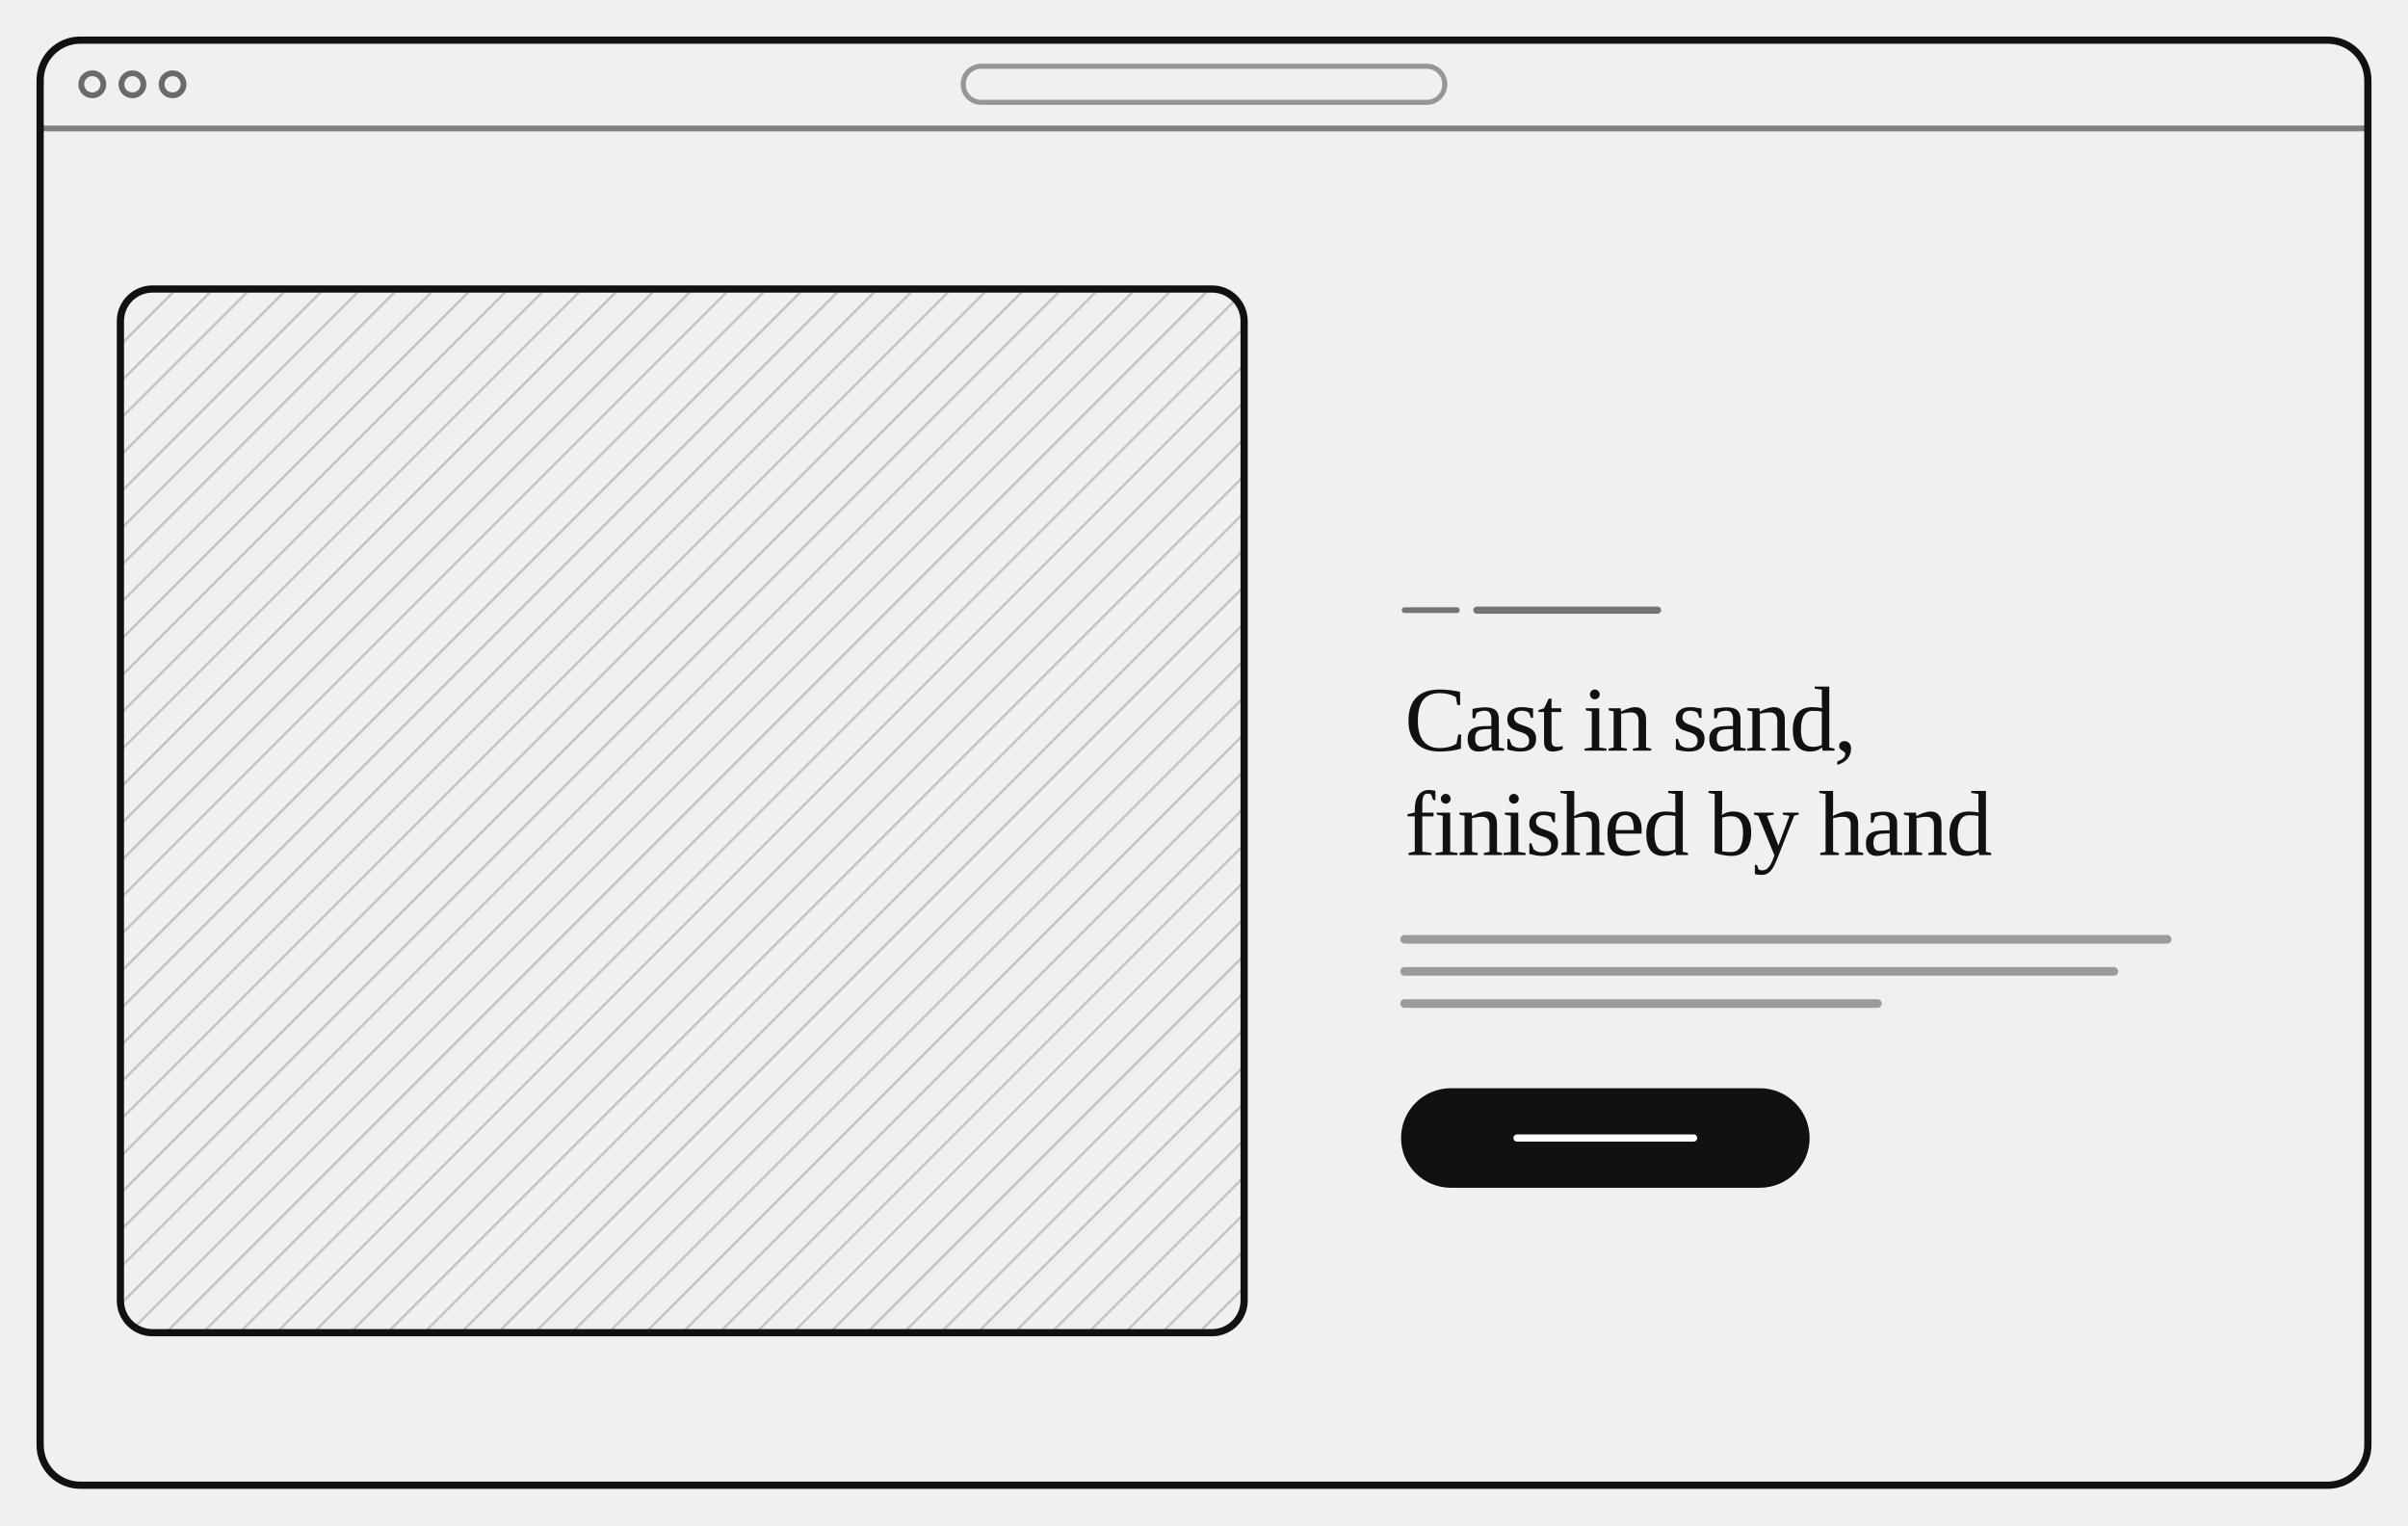
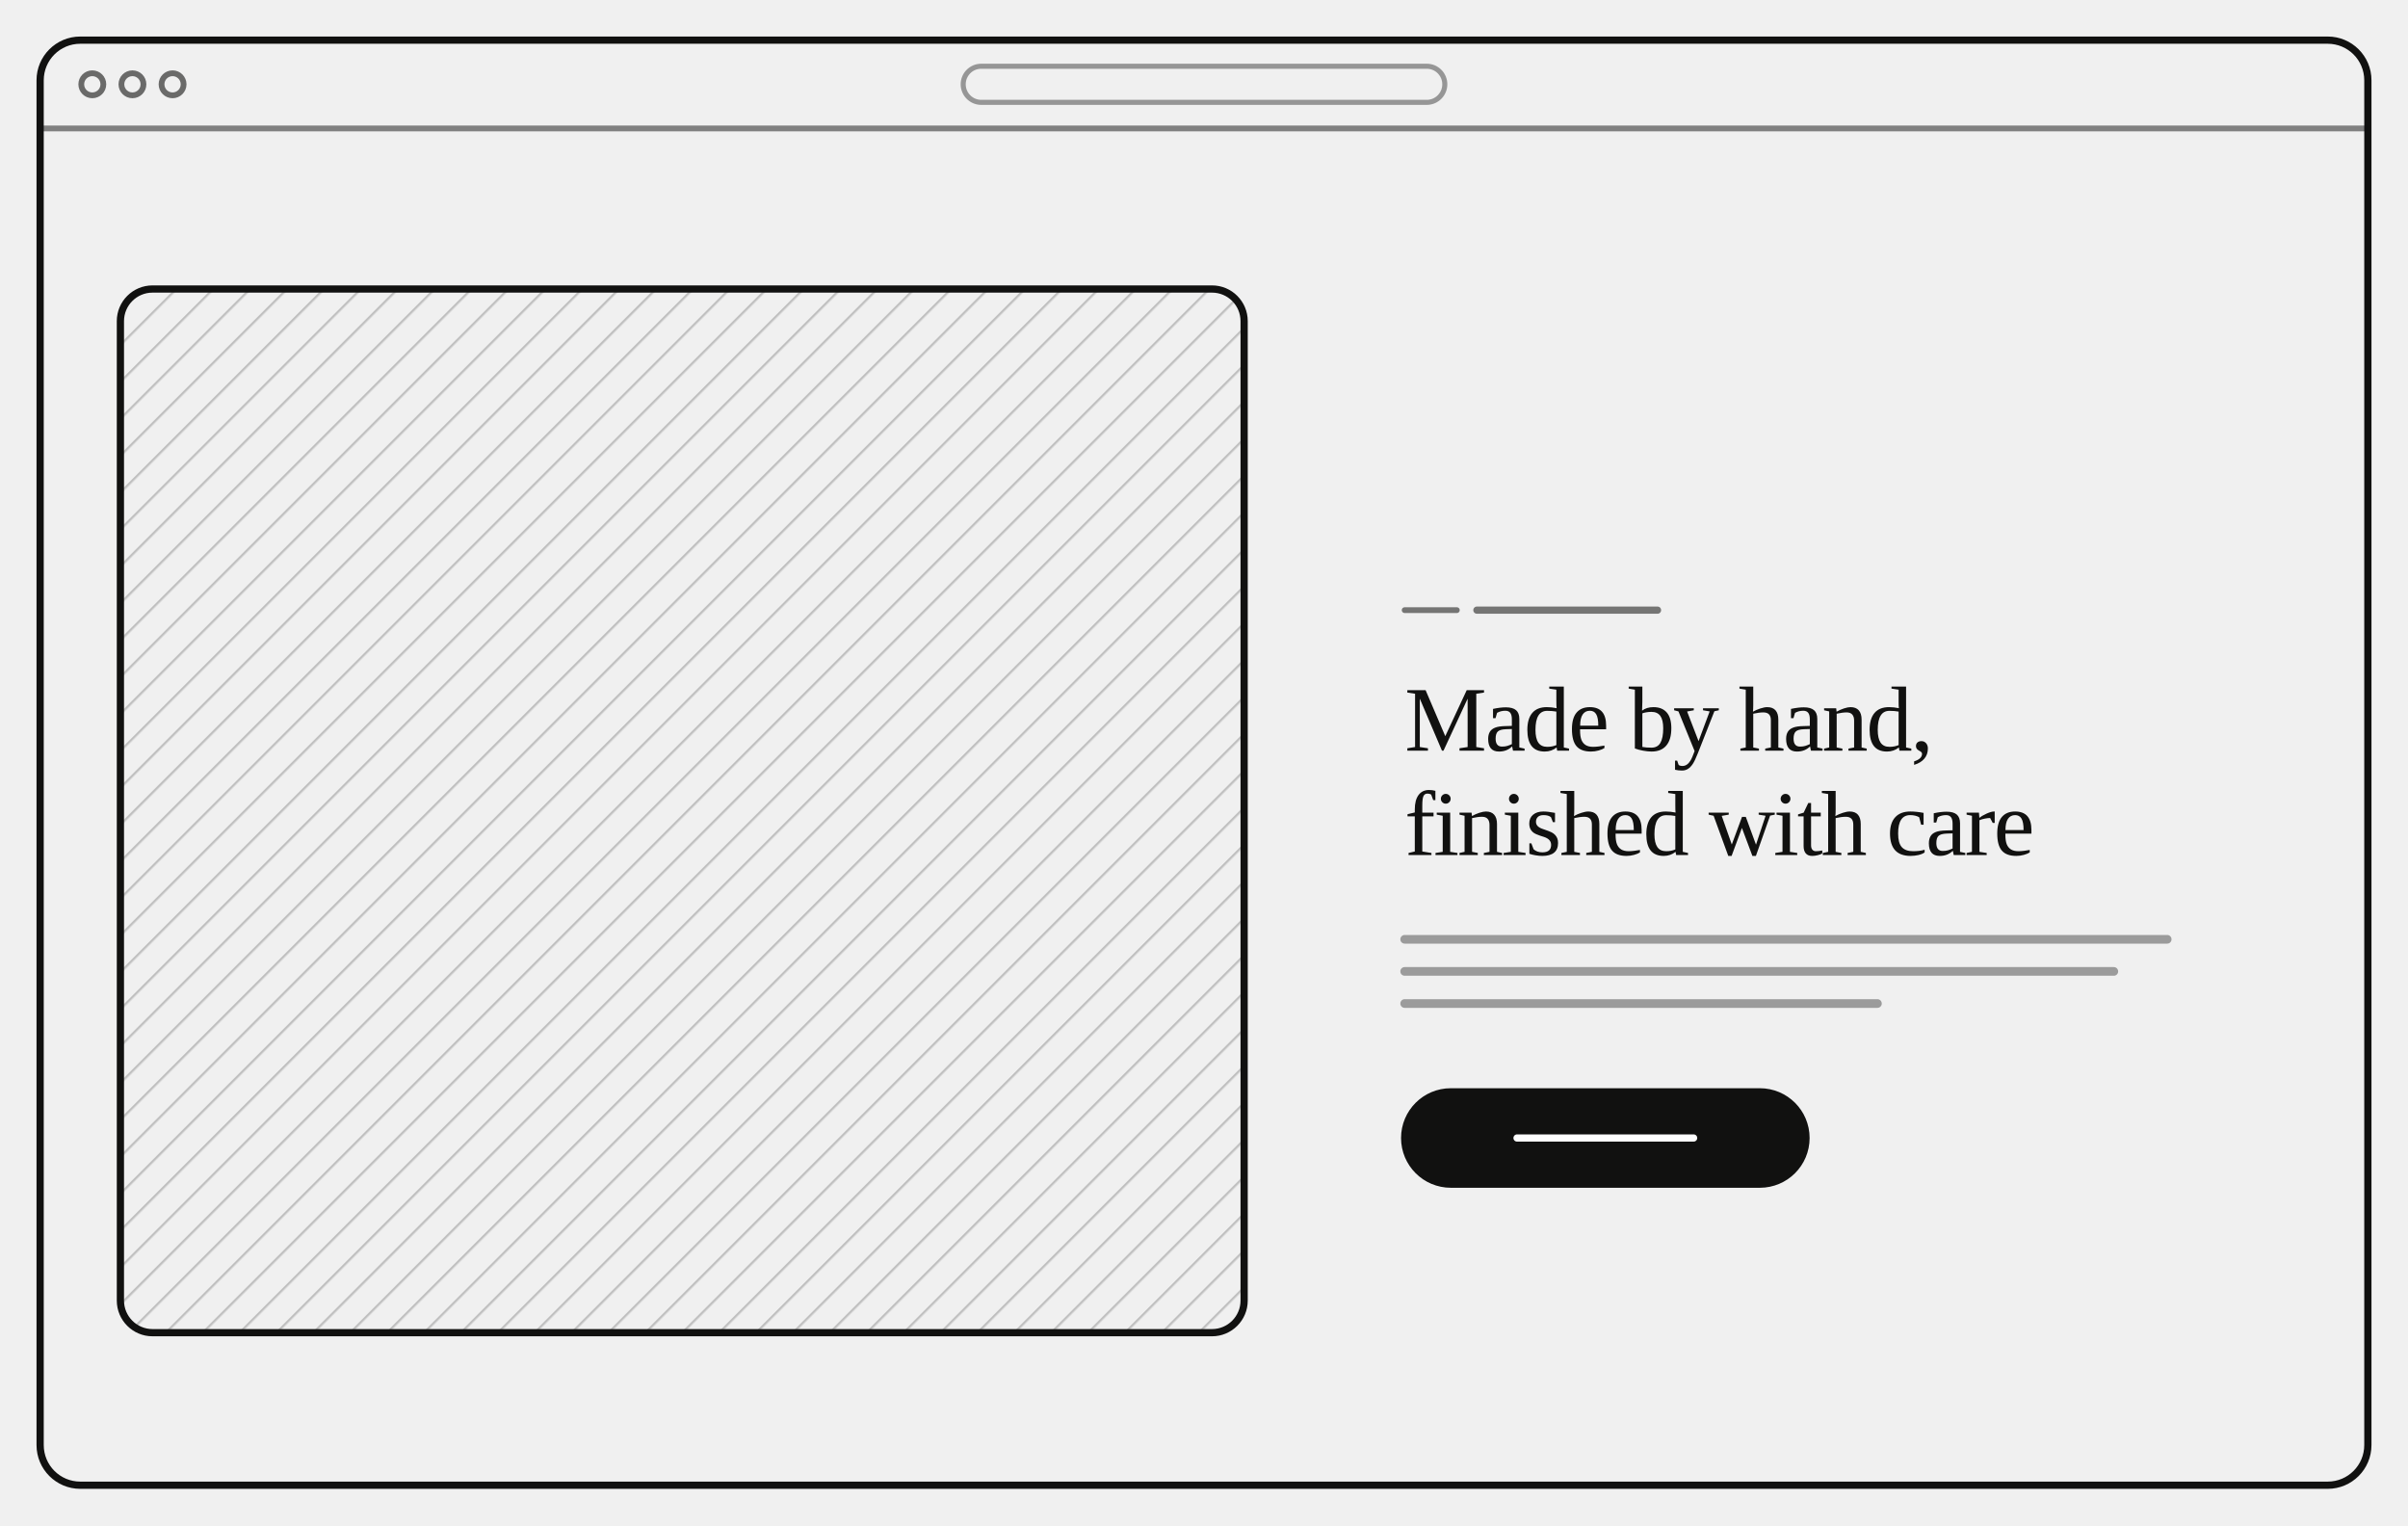
<svg xmlns="http://www.w3.org/2000/svg" viewBox="0 0 1200 760" aria-hidden="true">
  <defs>
    <pattern id="s-image-with-text-m-h" width="13" height="13" patternUnits="userSpaceOnUse" patternTransform="rotate(45)">
      <line x1="0" y1="0" x2="0" y2="13" stroke="#111110" stroke-width="2.34" stroke-opacity=".2" />
    </pattern>
    <clipPath id="s-image-with-text-m-c">
      <path d="M20,64 H1180 V720 a20,20 0 0 1 -20,20 H40 a20,20 0 0 1 -20,-20 Z" />
    </clipPath>
  </defs>
  <rect x="20" y="20" width="1160" height="720" rx="20" fill="none" stroke="#111110" stroke-width="3.60" />
  <line x1="20" y1="64" x2="1180" y2="64" stroke="#111110" stroke-width="2.88" stroke-opacity=".5" />
  <circle cx="46" cy="42" r="5.5" fill="none" stroke="#111110" stroke-width="2.88" stroke-opacity=".6" />
  <circle cx="66" cy="42" r="5.5" fill="none" stroke="#111110" stroke-width="2.88" stroke-opacity=".6" />
  <circle cx="86" cy="42" r="5.5" fill="none" stroke="#111110" stroke-width="2.88" stroke-opacity=".6" />
  <rect x="480" y="33" width="240" height="18" rx="9" fill="none" stroke="#111110" stroke-width="2.52" stroke-opacity=".4" />
  <g clip-path="url(#s-image-with-text-m-c)">
    <g transform="translate(20 64)">
      <rect x="40" y="80" width="560" height="520" rx="16" fill="url(#s-image-with-text-m-h)" stroke="none" />
      <rect x="40" y="80" width="560" height="520" rx="16" stroke="#111110" stroke-width="3.60" stroke-opacity="1.0" fill="none" stroke-linecap="round" stroke-linejoin="round" />
      <line x1="680" y1="240" x2="706" y2="240" stroke="#111110" stroke-width="2.88" stroke-opacity="0.55" fill="none" stroke-linecap="round" stroke-linejoin="round" />
      <line x1="716" y1="240" x2="806" y2="240" stroke="#111110" stroke-width="3.60" stroke-opacity="0.55" fill="none" stroke-linecap="round" stroke-linejoin="round" />
-       <text x="680" y="310" font-family="Fraunces, Georgia, 'Times New Roman', serif" font-size="46" font-weight="300" letter-spacing="-0.92" text-anchor="start" fill="#111110" fill-opacity="1.0">Cast in sand,</text>
-       <text x="680" y="362" font-family="Fraunces, Georgia, 'Times New Roman', serif" font-size="46" font-weight="300" letter-spacing="-0.92" text-anchor="start" fill="#111110" fill-opacity="1.0">finished by hand</text>
+       <text x="680" y="310" font-family="Fraunces, Georgia, 'Times New Roman', serif" font-size="46" font-weight="300" letter-spacing="-0.92" text-anchor="start" fill="#111110" fill-opacity="1.0">Made by hand,</text>
+       <text x="680" y="362" font-family="Fraunces, Georgia, 'Times New Roman', serif" font-size="46" font-weight="300" letter-spacing="-0.92" text-anchor="start" fill="#111110" fill-opacity="1.0">finished with care</text>
      <line x1="680" y1="404" x2="1060" y2="404" stroke="#111110" stroke-width="4.32" stroke-opacity="0.38" fill="none" stroke-linecap="round" stroke-linejoin="round" />
      <line x1="680" y1="420" x2="1033.4" y2="420" stroke="#111110" stroke-width="4.32" stroke-opacity="0.38" fill="none" stroke-linecap="round" stroke-linejoin="round" />
      <line x1="680" y1="436" x2="915.6" y2="436" stroke="#111110" stroke-width="4.32" stroke-opacity="0.38" fill="none" stroke-linecap="round" stroke-linejoin="round" />
      <rect x="680" y="480" width="200" height="46" rx="23.0" stroke="#111110" stroke-width="3.60" stroke-opacity="1.0" fill="#111110" stroke-linecap="round" stroke-linejoin="round" />
      <line x1="736.0" y1="503.0" x2="824.0" y2="503.0" stroke="#ffffff" stroke-width="3.60" stroke-linecap="round" />
    </g>
  </g>
</svg>
